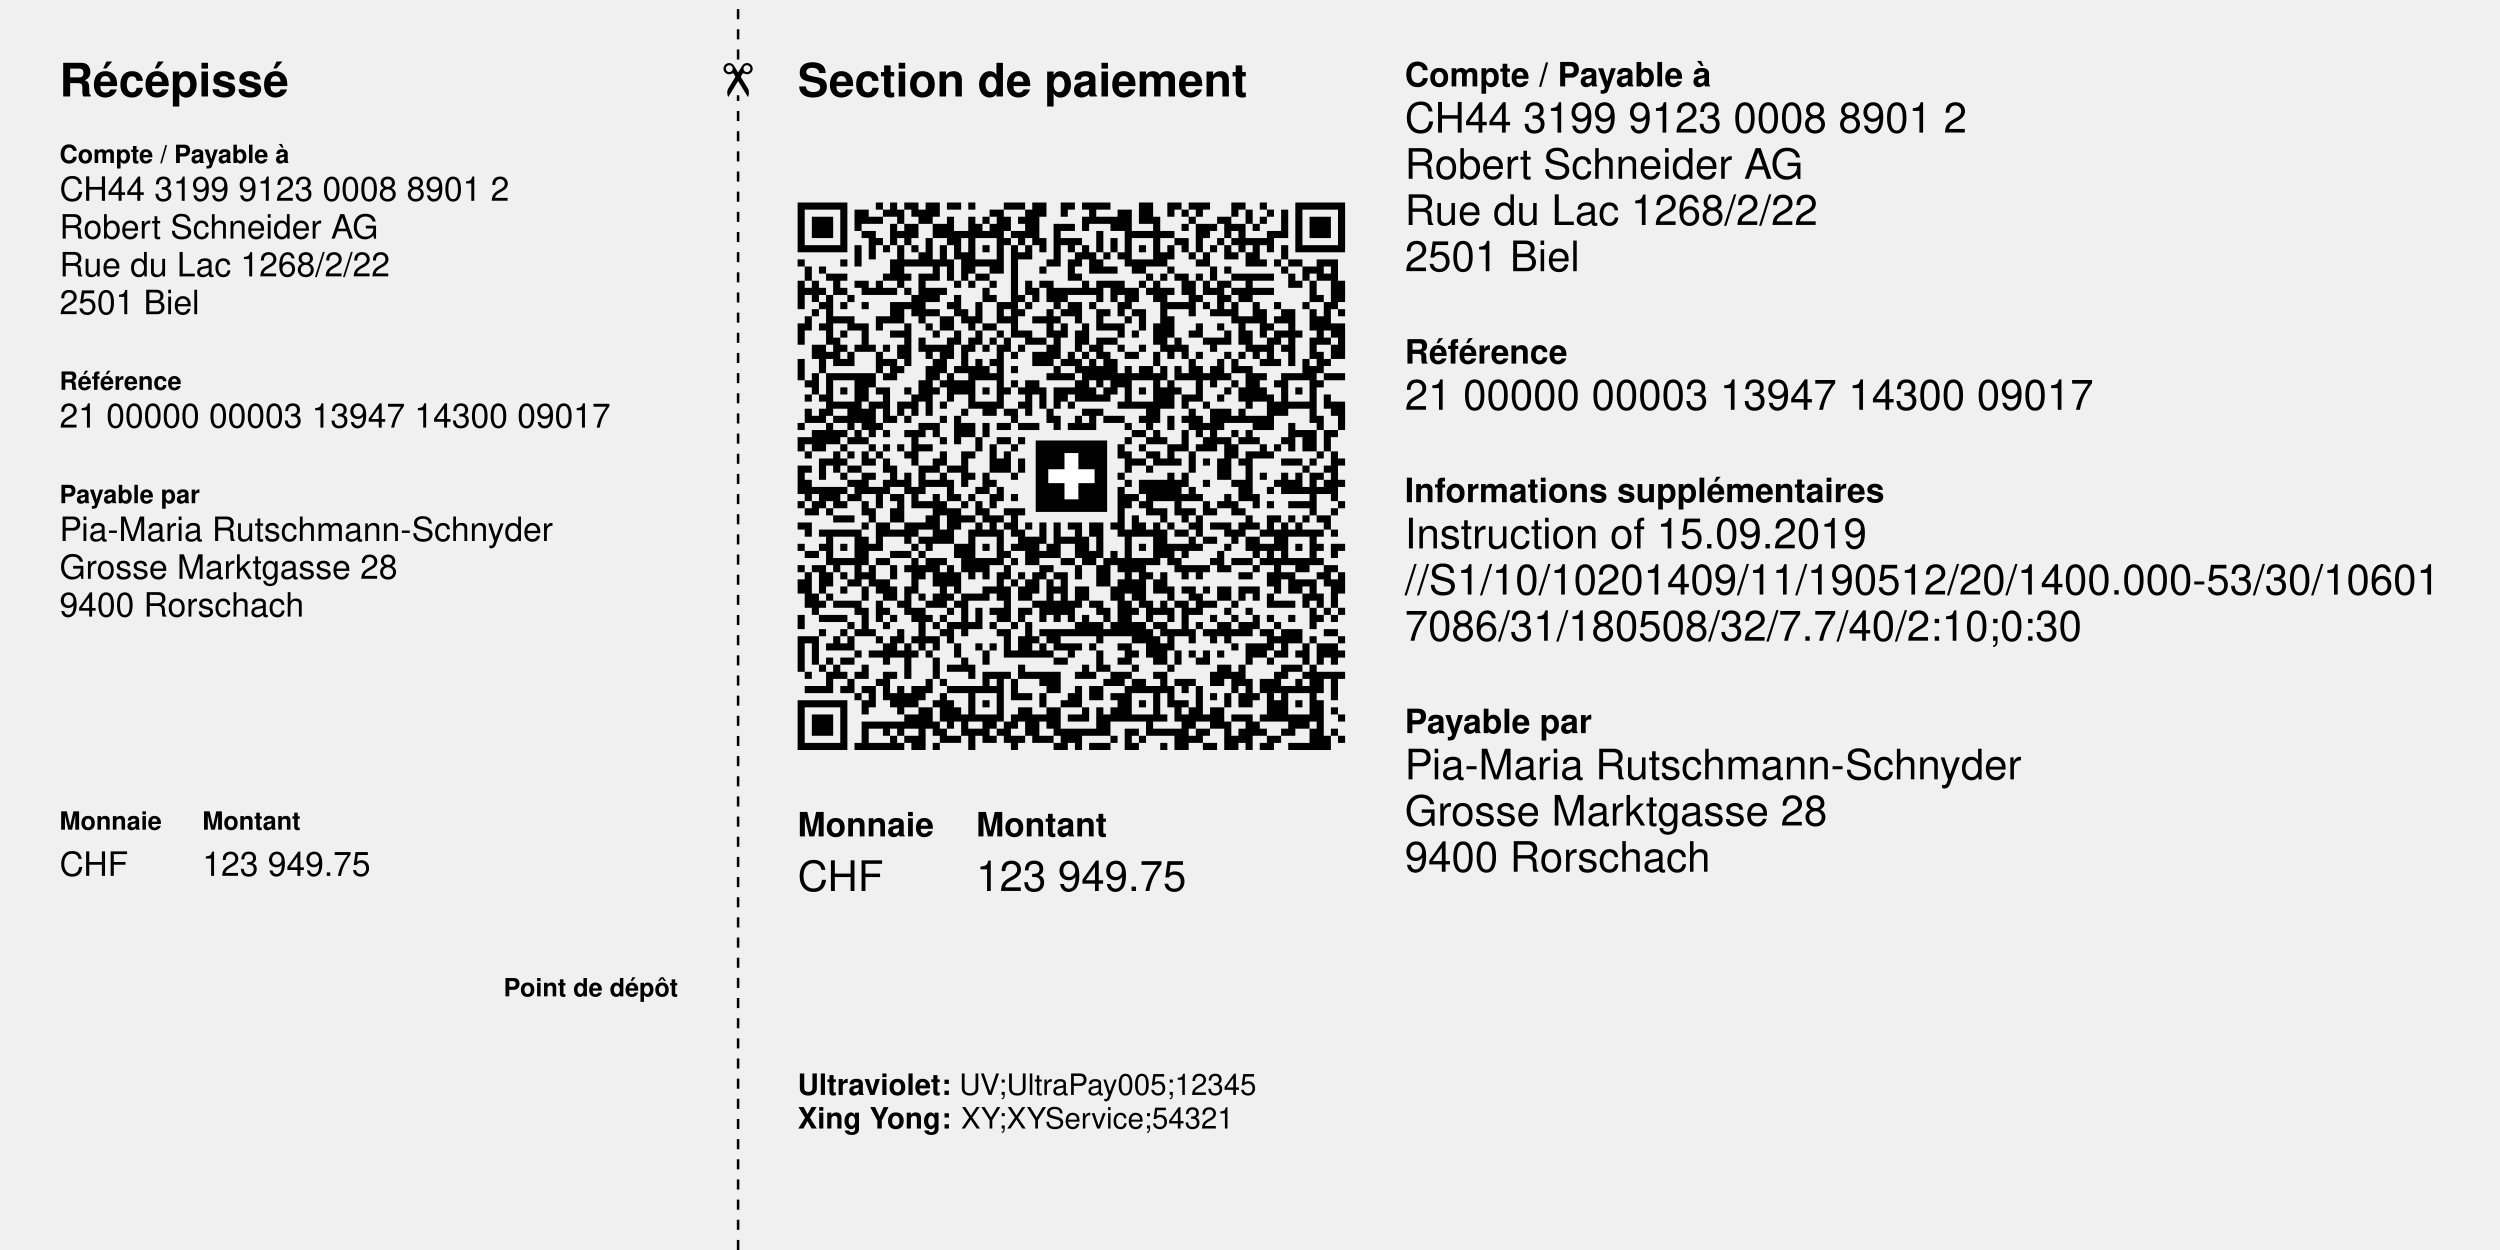
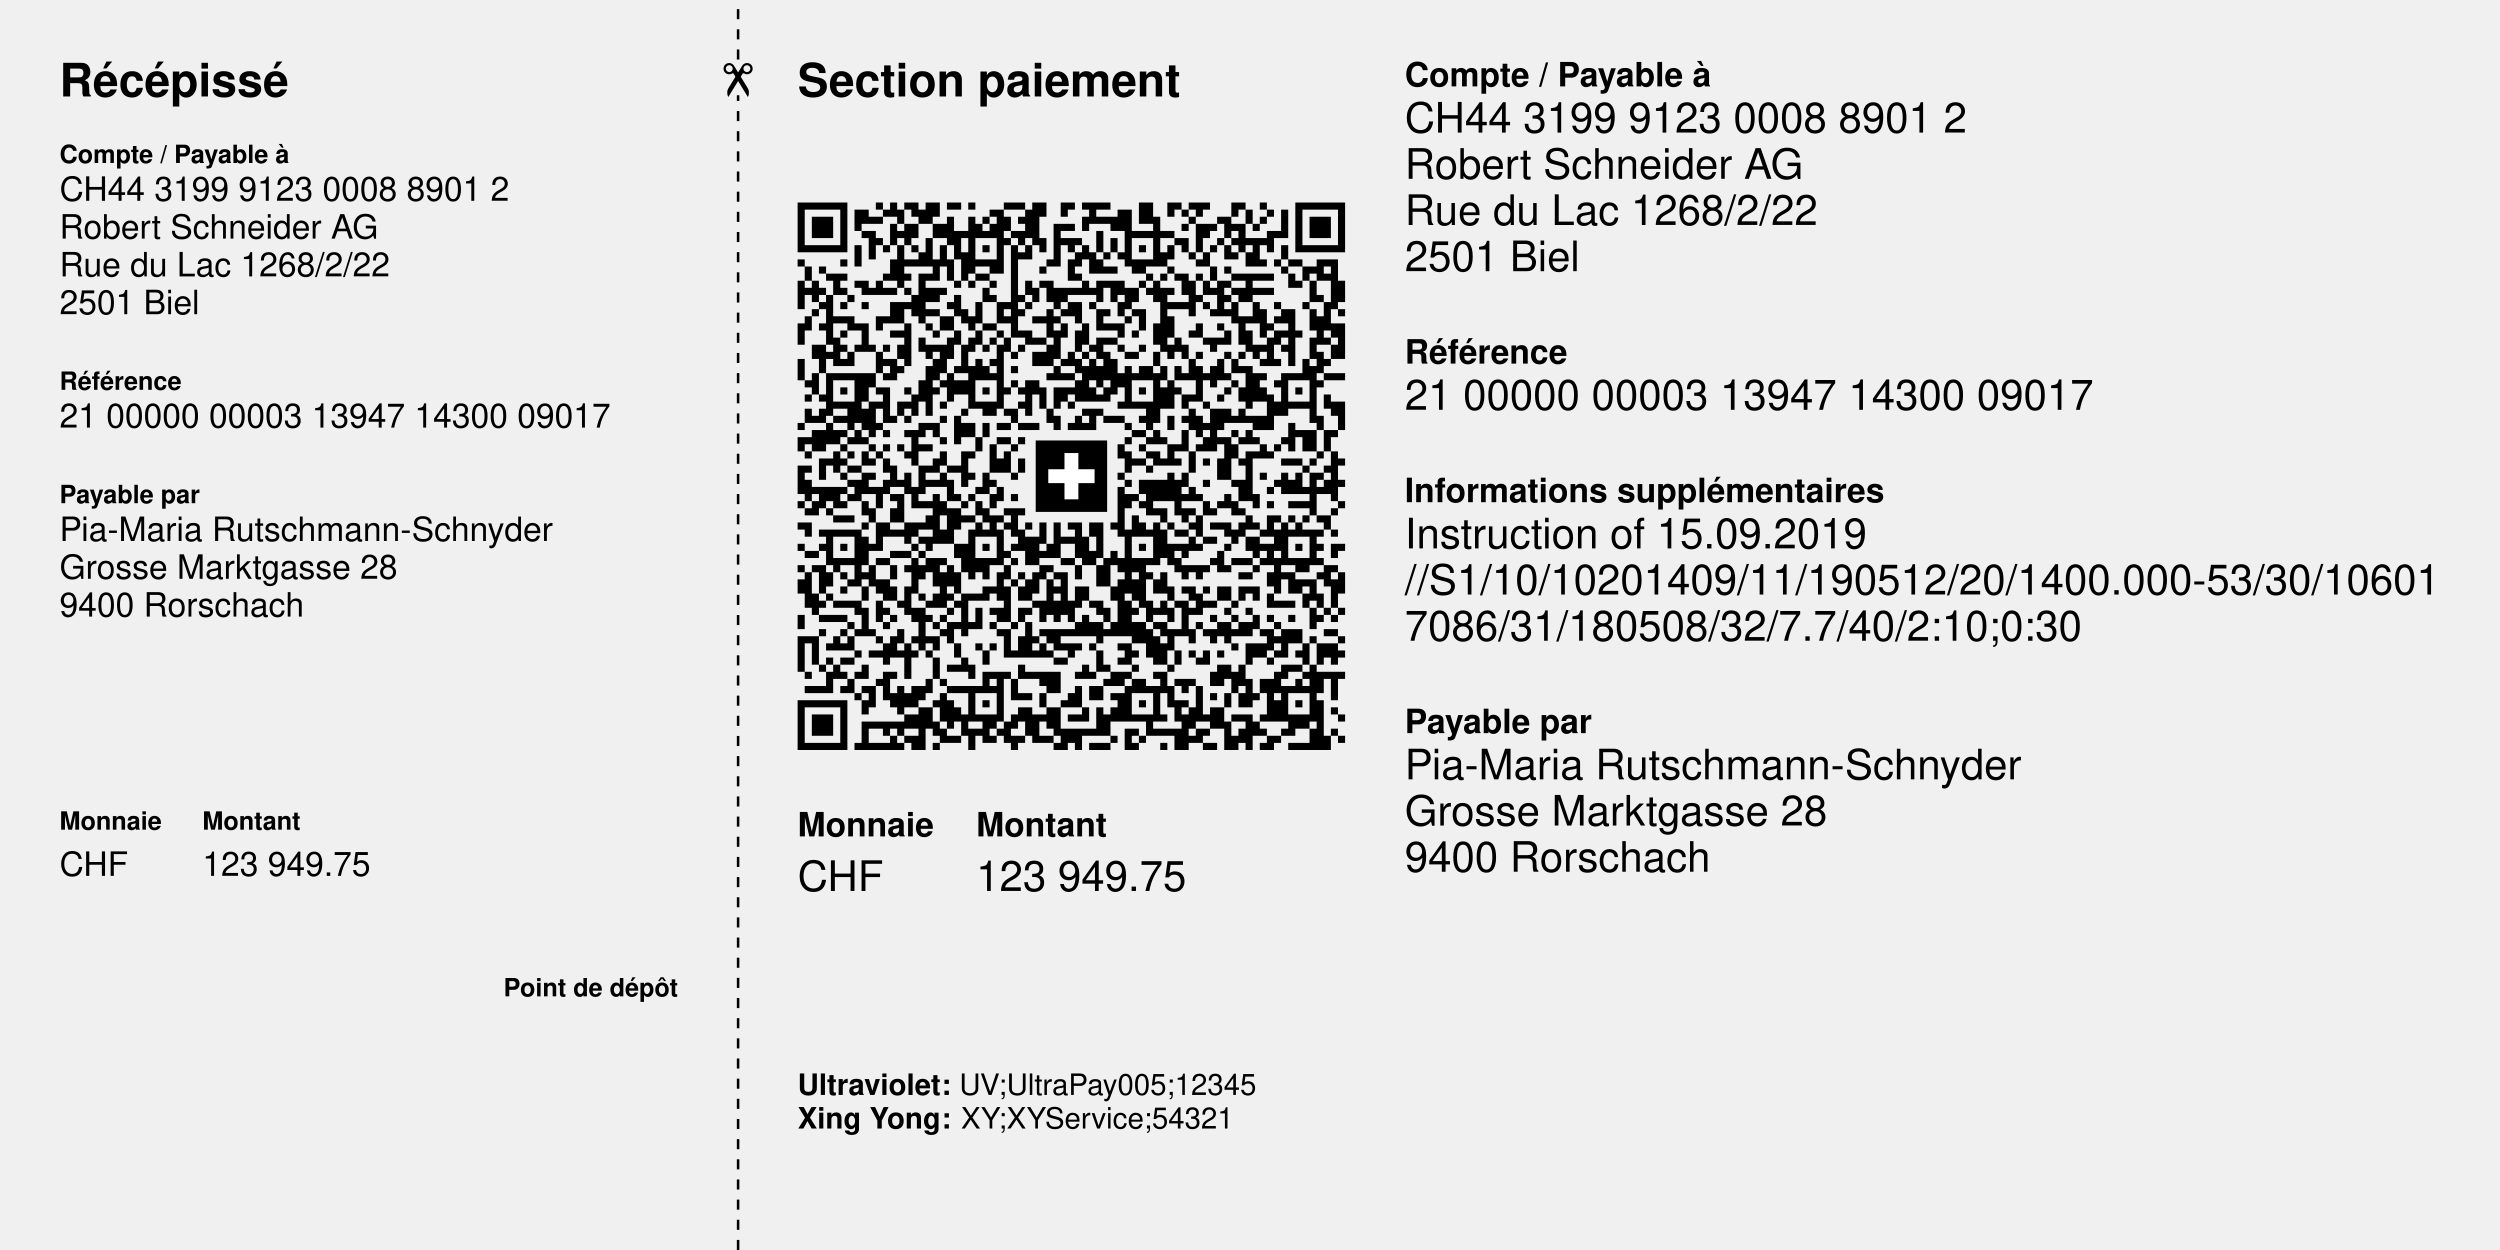
<svg xmlns="http://www.w3.org/2000/svg" width="210mm" height="105mm" version="1.1" viewBox="0 0 595.276 297.638">
  <g font-family="Helvetica,Arial,&quot;Liberation Sans&quot;" transform="translate(0 297.638)">
    <g transform="translate(189.921 0)">
-       <text x="0" y="-274.665" font-size="11" font-weight="bold">Section de paiement</text>
+       <text x="0" y="-274.665" font-size="11" font-weight="bold">Section paiement</text>
    </g>
    <g transform="translate(189.921 -119.055) scale(1.693)">
      <path d="M0,-77h7v1h-7zm11,0h1v1h-1zm2,0h1v2h-1zm2,0h2v1h-2zm3,0h2v2h-2zm3,0h2v1h-2z m3,0h1v1h-1zm5,0h3v1h-3zm4,0h1v6h-1zm1,0h1v2h-1zm3,0h2v1h-2zm3,0h4v1h-4z m8,0h2v3h-2zm4,0h2v1h-2zm3,0h3v1h-3zm6,0h2v1h-2zm4,0h1v1h-1zm5,0h7v1h-7z m-70,1h1v6h-1zm6,0h1v6h-1zm2,0h2v2h-2zm4,0h1v1h-1zm2,0h1v2h-1zm2,0h2v1h-2z m11,0h2v1h-2zm5,0h1v4h-1zm5,0h1v1h-1zm4,0h1v2h-1zm4,0h2v3h-2zm7,0h1v1h-1z m2,0h1v1h-1zm2,0h1v1h-1zm5,0h1v1h-1zm2,0h1v2h-1zm3,0h1v1h-1zm2,0h1v4h-1z m2,0h1v6h-1zm6,0h1v6h-1zm-74,1h3v3h-3zm8,0h2v1h-2zm7,0h2v1h-2zm4,0h1v4h-1z m3,0h1v8h-1zm2,0h1v1h-1zm2,0h1v8h-1zm1,0h1v2h-1zm2,0h1v1h-1zm9,0h1v2h-1z m2,0h3v1h-3zm8,0h1v7h-1zm5,0h1v1h-1zm4,0h2v1h-2zm6,0h1v1h-1zm7,0h3v3h-3z m-64,1h1v1h-1zm5,0h1v3h-1zm2,0h2v2h-2zm4,0h2v2h-2zm6,0h1v2h-1zm2,0h1v2h-1z m9,0h1v6h-1zm1,0h2v1h-2zm7,0h1v1h-1zm10,0h1v1h-1zm2,0h2v2h-2zm2,0h1v1h-1z m2,0h3v1h-3zm4,0h1v1h-1zm-55,1h2v1h-2zm5,0h1v1h-1zm8,0h1v4h-1zm1,0h1v1h-1z m3,0h1v1h-1zm4,0h2v1h-2zm12,0h1v3h-1zm4,0h1v5h-1zm1,0h3v1h-3zm4,0h2v1h-2z m9,0h1v1h-1zm2,0h1v3h-1zm4,0h1v3h-1zm1,0h1v1h-1zm-57,1h1v3h-1zm1,0h1v1h-1z m4,0h1v1h-1zm3,0h1v4h-1zm11,0h1v1h-1zm2,0h1v1h-1zm3,0h1v2h-1zm3,0h3v1h-3z m7,0h1v2h-1zm9,0h2v1h-2zm3,0h1v2h-1zm3,0h1v1h-1zm2,0h1v1h-1zm2,0h3v1h-3z m-62,1h5v1h-5zm7,0h1v3h-1zm4,0h1v1h-1zm2,0h1v6h-1zm2,0h1v1h-1zm4,0h1v3h-1z m6,0h1v1h-1zm4,0h1v13h-1zm2,0h1v2h-1zm6,0h1v1h-1zm2,0h1v2h-1zm8,0h1v1h-1z m4,0h1v2h-1zm2,0h1v1h-1zm4,0h1v1h-1zm2,0h1v2h-1zm4,0h1v3h-1zm4,0h1v2h-1z m3,0h5v1h-5zm-54,1h1v2h-1zm6,0h1v4h-1zm8,0h1v1h-1zm8,0h1v2h-1zm2,0h1v3h-1z m2,0h1v1h-1zm2,0h1v1h-1zm6,0h1v2h-1zm4,0h1v1h-1zm2,0h1v2h-1zm4,0h1v1h-1z m2,0h1v2h-1zm-63,1h1v1h-1zm6,0h1v1h-1zm7,0h1v3h-1zm2,0h2v1h-2zm4,0h1v3h-1z m2,0h1v3h-1zm4,0h3v1h-3zm10,0h1v1h-1zm3,0h1v3h-1zm4,0h1v2h-1zm5,0h2v2h-2z m2,0h1v1h-1zm7,0h1v1h-1zm9,0h1v1h-1zm2,0h1v1h-1zm2,0h2v1h-2zm4,0h3v1h-3z m-72,1h1v2h-1zm2,0h1v1h-1zm24,0h1v1h-1zm7,0h1v1h-1zm9,0h2v1h-2zm9,0h1v1h-1z m6,0h1v2h-1zm2,0h1v1h-1zm8,0h1v1h-1zm3,0h3v1h-3zm4,0h1v6h-1zm-71,1h3v1h-3z m8,0h1v1h-1zm3,0h1v1h-1zm2,0h1v7h-1zm1,0h1v1h-1zm7,0h2v1h-2zm14,0h1v1h-1z m10,0h1v1h-1zm2,0h1v1h-1zm2,0h2v1h-2zm3,0h1v1h-1zm5,0h6v1h-6zm8,0h1v2h-1z m2,0h1v1h-1zm2,0h2v1h-2zm-73,1h1v4h-1zm2,0h1v3h-1zm3,0h1v2h-1zm3,0h2v1h-2z m3,0h1v2h-1zm11,0h1v1h-1zm2,0h1v1h-1zm3,0h1v1h-1zm5,0h1v2h-1zm2,0h2v1h-2z m6,0h1v2h-1zm2,0h4v1h-4zm6,0h1v1h-1zm2,0h1v3h-1zm4,0h2v2h-2zm3,0h1v2h-1z m2,0h1v5h-1zm1,0h1v1h-1zm3,0h1v3h-1zm7,0h1v1h-1zm2,0h1v3h-1zm4,0h1v3h-1z m-75,1h1v1h-1zm2,0h1v1h-1zm3,0h1v1h-1zm3,0h2v1h-2zm3,0h2v1h-2zm3,0h1v1h-1z m3,0h2v2h-2zm2,0h1v1h-1zm6,0h1v2h-1zm7,0h1v2h-1zm2,0h3v2h-3zm3,0h2v1h-2z m3,0h2v1h-2zm3,0h4v1h-4zm5,0h1v1h-1zm2,0h1v9h-1zm1,0h1v1h-1zm6,0h1v1h-1z m3,0h2v1h-2zm3,0h3v1h-3zm-60,1h1v7h-1zm3,0h1v1h-1zm9,0h1v3h-1zm6,0h1v3h-1z m5,0h1v1h-1zm4,0h1v1h-1zm11,0h1v1h-1zm2,0h1v1h-1zm2,0h2v1h-2zm9,0h1v3h-1z m1,0h1v1h-1zm4,0h1v1h-1zm2,0h1v1h-1zm11,0h1v1h-1zm-70,1h1v1h-1zm3,0h1v1h-1z m3,0h1v1h-1zm4,0h2v3h-2zm2,0h1v1h-1zm6,0h1v1h-1zm4,0h1v3h-1zm3,0h1v3h-1z m1,0h1v1h-1zm3,0h1v1h-1zm4,0h1v1h-1zm2,0h2v2h-2zm3,0h1v1h-1zm4,0h2v1h-2z m7,0h3v1h-3zm5,0h1v1h-1zm4,0h1v3h-1zm3,0h1v3h-1zm3,0h1v1h-1zm4,0h1v1h-1z m3,0h1v4h-1zm-72,1h1v1h-1zm16,0h2v1h-2zm5,0h1v2h-1zm8,0h1v1h-1zm4,0h1v4h-1z m2,0h1v1h-1zm5,0h1v3h-1zm1,0h1v1h-1zm2,0h1v1h-1zm2,0h2v1h-2zm11,0h1v1h-1z m2,0h1v1h-1zm5,0h1v4h-1zm3,0h2v2h-2zm4,0h1v3h-1zm4,0h1v1h-1zm-75,1h1v2h-1z m4,0h3v1h-3zm6,0h2v1h-2zm9,0h2v2h-2zm4,0h1v2h-1zm5,0h1v1h-1zm4,0h2v1h-2z m3,0h1v1h-1zm3,0h1v1h-1zm7,0h1v1h-1zm2,0h1v2h-1zm4,0h1v3h-1zm10,0h1v4h-1z m1,0h1v1h-1zm4,0h1v1h-1zm6,0h1v4h-1zm-73,1h1v3h-1zm3,0h1v1h-1zm4,0h3v1h-3z m4,0h1v1h-1zm4,0h1v6h-1zm3,0h1v1h-1zm8,0h2v1h-2zm11,0h1v2h-1zm3,0h1v3h-1z m3,0h3v1h-3zm7,0h1v3h-1zm6,0h1v2h-1zm3,0h1v1h-1zm7,0h1v1h-1zm3,0h1v6h-1z m6,0h2v2h-2zm-69,1h1v1h-1zm3,0h1v3h-1zm4,0h2v1h-2zm6,0h1v1h-1zm3,0h1v2h-1z m3,0h1v2h-1zm3,0h1v1h-1zm3,0h2v1h-2zm5,0h1v4h-1zm3,0h1v3h-1zm6,0h1v1h-1z m2,0h1v1h-1zm8,0h1v1h-1zm5,0h1v2h-1zm3,0h1v3h-1zm4,0h2v1h-2zm3,0h1v1h-1z m-65,1h1v4h-1zm12,0h1v2h-1zm4,0h1v3h-1zm3,0h1v2h-1zm3,0h1v1h-1zm2,0h1v2h-1z m3,0h3v1h-3zm10,0h3v1h-3zm11,0h1v2h-1zm4,0h3v1h-3zm9,0h1v4h-1zm1,0h1v1h-1z m5,0h1v3h-1zm2,0h1v1h-1zm2,0h1v3h-1zm-74,1h2v2h-2zm4,0h1v1h-1zm2,0h1v1h-1z m2,0h1v1h-1zm2,0h1v1h-1zm2,0h1v2h-1zm4,0h3v1h-3zm5,0h1v4h-1zm3,0h1v1h-1z m2,0h1v9h-1zm3,0h1v1h-1zm4,0h1v3h-1zm6,0h2v1h-2zm4,0h1v1h-1zm3,0h1v1h-1z m4,0h1v2h-1zm2,0h1v2h-1zm4,0h1v1h-1zm6,0h2v1h-2zm4,0h1v1h-1zm7,0h1v2h-1z m-71,1h1v1h-1zm3,0h1v2h-1zm4,0h1v3h-1zm7,0h1v1h-1zm2,0h1v3h-1zm10,0h1v1h-1z m3,0h2v2h-2zm5,0h1v2h-1zm2,0h1v1h-1zm2,0h2v1h-2zm4,0h2v1h-2zm4,0h1v2h-1z m6,0h1v1h-1zm4,0h1v1h-1zm2,0h1v1h-1zm2,0h1v1h-1zm9,0h1v3h-1zm-73,1h1v3h-1z m3,0h1v2h-1zm3,0h1v1h-1zm6,0h2v1h-2zm7,0h1v3h-1zm6,0h1v3h-1zm2,0h1v1h-1z m10,0h1v1h-1zm2,0h1v2h-1zm2,0h1v3h-1zm2,0h2v3h-2zm12,0h1v3h-1zm4,0h1v3h-1z m2,0h1v2h-1zm4,0h1v1h-1zm2,0h1v1h-1zm4,0h1v3h-1zm3,0h1v1h-1zm-61,1h2v1h-2z m5,0h1v7h-1zm4,0h1v1h-1zm2,0h1v6h-1zm2,0h1v2h-1zm4,0h1v1h-1zm6,0h1v2h-1z m4,0h1v5h-1zm2,0h1v3h-1zm4,0h1v6h-1zm2,0h2v2h-2zm3,0h1v2h-1zm2,0h1v2h-1z m3,0h1v5h-1zm2,0h1v3h-1zm4,0h2v1h-2zm10,0h1v8h-1zm-70,1h1v3h-1zm2,0h7v1h-7z m8,0h2v1h-2zm9,0h1v4h-1zm6,0h1v1h-1zm8,0h1v1h-1zm2,0h2v1h-2zm8,0h1v2h-1z m2,0h1v1h-1zm3,0h1v7h-1zm4,0h1v1h-1zm3,0h1v1h-1zm3,0h1v1h-1zm3,0h2v4h-2z m2,0h1v1h-1zm3,0h1v6h-1zm1,0h2v1h-2zm5,0h3v1h-3zm-73,1h1v1h-1zm3,0h1v5h-1z m4,0h2v3h-2zm2,0h1v1h-1zm7,0h1v3h-1zm3,0h1v1h-1zm2,0h2v2h-2zm8,0h1v1h-1z m2,0h1v5h-1zm1,0h1v2h-1zm6,0h1v3h-1zm5,0h1v2h-1zm8,0h1v4h-1zm9,0h1v1h-1z m6,0h1v1h-1zm6,0h1v1h-1zm-67,1h1v1h-1zm5,0h2v1h-2zm4,0h1v1h-1zm4,0h1v1h-1z m7,0h1v1h-1zm3,0h1v1h-1zm2,0h1v1h-1zm3,0h1v3h-1zm2,0h2v2h-2zm2,0h1v1h-1z m3,0h1v2h-1zm2,0h1v2h-1zm5,0h1v1h-1zm3,0h1v3h-1zm2,0h1v1h-1zm7,0h1v1h-1z m2,0h1v2h-1zm3,0h1v2h-1zm5,0h1v1h-1zm-69,1h1v1h-1zm2,0h1v1h-1zm9,0h1v4h-1z m4,0h1v3h-1zm26,0h1v1h-1zm12,0h2v1h-2zm5,0h1v1h-1zm7,0h1v5h-1zm8,0h1v2h-1z m-69,1h4v1h-4zm5,0h1v5h-1zm1,0h1v1h-1zm3,0h2v1h-2zm6,0h1v1h-1zm5,0h3v1h-3z m6,0h1v1h-1zm5,0h1v1h-1zm2,0h1v1h-1zm7,0h1v1h-1zm2,0h3v1h-3zm7,0h1v1h-1z m3,0h1v1h-1zm6,0h1v1h-1zm4,0h1v2h-1zm2,0h3v1h-3zm6,0h2v2h-2zm-74,1h1v2h-1z m2,0h1v2h-1zm4,0h3v2h-3zm7,0h1v1h-1zm9,0h1v1h-1zm3,0h2v1h-2zm3,0h2v1h-2z m6,0h1v2h-1zm5,0h3v1h-3zm9,0h1v3h-1zm6,0h1v3h-1zm3,0h3v2h-3zm4,0h1v2h-1z m-60,1h1v1h-1zm3,0h2v1h-2zm8,0h1v1h-1zm2,0h1v1h-1zm5,0h1v1h-1zm2,0h1v4h-1z m8,0h1v1h-1zm6,0h1v2h-1zm3,0h1v2h-1zm2,0h1v2h-1zm2,0h3v1h-3zm5,0h1v1h-1z m4,0h1v2h-1zm2,0h1v1h-1zm2,0h1v3h-1zm5,0h1v1h-1zm2,0h3v1h-3zm10,0h1v2h-1z m3,0h1v2h-1zm-76,1h1v1h-1zm4,0h1v3h-1zm3,0h1v1h-1zm2,0h1v1h-1zm2,0h1v1h-1z m6,0h3v1h-3zm6,0h2v2h-2zm3,0h1v2h-1zm2,0h2v1h-2zm3,0h3v1h-3zm7,0h1v1h-1z m2,0h1v1h-1zm6,0h1v1h-1zm11,0h3v1h-3zm7,0h2v1h-2zm5,0h1v4h-1zm-67,1h2v3h-2z m3,0h2v1h-2zm3,0h1v2h-1zm4,0h1v1h-1zm3,0h3v1h-3zm4,0h1v1h-1zm28,0h2v1h-2z m3,0h1v2h-1zm4,0h1v3h-1zm4,0h1v3h-1zm3,0h1v1h-1zm2,0h1v2h-1zm7,0h3v1h-3z m4,0h1v3h-1zm1,0h1v1h-1zm-75,1h2v1h-2zm5,0h1v1h-1zm2,0h1v1h-1zm2,0h1v1h-1z m7,0h1v4h-1zm4,0h1v1h-1zm5,0h1v2h-1zm3,0h2v1h-2zm3,0h1v1h-1zm15,0h1v1h-1z m3,0h1v1h-1zm2,0h1v1h-1zm6,0h1v2h-1zm2,0h2v1h-2zm3,0h1v1h-1zm2,0h1v1h-1z m4,0h1v1h-1zm3,0h2v2h-2zm-71,1h1v1h-1zm6,0h1v1h-1zm4,0h1v1h-1zm2,0h1v1h-1z m2,0h1v1h-1zm3,0h2v1h-2zm10,0h1v4h-1zm3,0h1v1h-1zm15,0h1v2h-1zm3,0h1v1h-1z m4,0h1v3h-1zm1,0h1v1h-1zm3,0h1v1h-1zm4,0h1v5h-1zm1,0h1v2h-1zm4,0h1v2h-1z m2,0h1v1h-1zm-66,1h1v1h-1zm4,0h1v3h-1zm2,0h1v1h-1zm2,0h1v2h-1zm2,0h1v1h-1z m4,0h1v1h-1zm5,0h1v2h-1zm3,0h1v5h-1zm1,0h1v1h-1zm5,0h1v3h-1zm17,0h1v3h-1z m3,0h2v1h-2zm6,0h1v3h-1zm8,0h1v7h-1zm1,0h1v1h-1zm2,0h1v1h-1zm7,0h1v1h-1z m2,0h1v7h-1zm-72,1h1v3h-1zm1,0h1v1h-1zm2,0h1v1h-1zm4,0h1v1h-1zm2,0h1v2h-1z m7,0h1v2h-1zm9,0h1v2h-1zm3,0h1v2h-1zm16,0h2v1h-2zm3,0h2v1h-2zm3,0h1v1h-1z m4,0h1v1h-1zm2,0h1v3h-1zm3,0h1v1h-1zm6,0h3v1h-3zm4,0h1v1h-1zm4,0h1v1h-1z m-76,1h1v4h-1zm1,0h1v1h-1zm6,0h2v1h-2zm6,0h1v3h-1zm4,0h1v4h-1zm1,0h1v1h-1z m3,0h2v1h-2zm28,0h1v1h-1zm22,0h1v1h-1zm3,0h1v1h-1zm-68,1h1v1h-1zm3,0h1v3h-1z m1,0h1v1h-1zm5,0h1v3h-1zm5,0h1v2h-1zm4,0h1v1h-1zm2,0h1v3h-1zm4,0h1v1h-1z m15,0h1v1h-1zm7,0h1v4h-1zm2,0h1v2h-1zm11,0h1v1h-1zm3,0h1v3h-1zm2,0h1v3h-1z m2,0h1v6h-1zm1,0h1v1h-1zm-72,1h1v3h-1zm6,0h2v1h-2zm5,0h1v2h-1zm2,0h1v1h-1z m4,0h2v1h-2zm3,0h1v3h-1zm6,0h1v1h-1zm19,0h1v1h-1zm2,0h4v2h-4zm5,0h1v5h-1z m4,0h1v1h-1zm4,0h2v1h-2zm6,0h1v1h-1zm2,0h1v2h-1zm5,0h1v2h-1zm2,0h1v1h-1z m-74,1h5v1h-5zm6,0h1v2h-1zm2,0h2v1h-2zm6,0h1v3h-1zm9,0h1v1h-1zm3,0h1v2h-1z m17,0h1v7h-1zm10,0h1v2h-1zm7,0h1v2h-1zm4,0h1v1h-1zm5,0h1v1h-1zm2,0h1v1h-1z m-70,1h3v1h-3zm4,0h1v1h-1zm4,0h1v2h-1zm2,0h2v1h-2zm6,0h1v7h-1zm3,0h1v1h-1z m2,0h1v1h-1zm3,0h1v2h-1zm3,0h1v1h-1zm16,0h2v1h-2zm3,0h3v1h-3zm5,0h1v1h-1z m2,0h1v1h-1zm4,0h1v2h-1zm4,0h1v2h-1zm-64,1h1v1h-1zm2,0h2v1h-2zm3,0h2v1h-2z m4,0h1v2h-1zm5,0h1v3h-1zm3,0h2v1h-2zm3,0h1v2h-1zm3,0h1v1h-1zm2,0h1v2h-1z m21,0h1v1h-1zm2,0h2v1h-2zm9,0h1v2h-1zm2,0h1v1h-1zm2,0h1v2h-1zm5,0h1v1h-1z m3,0h3v1h-3zm7,0h1v1h-1zm-75,1h2v1h-2zm3,0h1v1h-1zm6,0h1v2h-1zm3,0h1v2h-1z m8,0h2v3h-2zm5,0h1v2h-1zm3,0h3v1h-3zm20,0h3v1h-3zm5,0h2v1h-2zm4,0h1v1h-1z m4,0h1v1h-1zm13,0h1v1h-1zm-70,1h3v1h-3zm13,0h1v2h-1zm5,0h2v1h-2zm4,0h1v3h-1z m1,0h1v1h-1zm2,0h1v3h-1zm17,0h1v3h-1zm4,0h1v1h-1zm3,0h1v1h-1zm2,0h1v3h-1z m7,0h1v2h-1zm3,0h1v3h-1zm1,0h1v1h-1zm2,0h1v1h-1zm2,0h1v1h-1zm2,0h2v1h-2z m-73,1h2v1h-2zm9,0h1v1h-1zm2,0h2v2h-2zm4,0h2v2h-2zm2,0h1v1h-1zm8,0h1v2h-1z m4,0h1v1h-1zm3,0h1v1h-1zm2,0h1v3h-1zm2,0h1v5h-1zm2,0h2v1h-2zm3,0h2v2h-2z m3,0h1v1h-1zm4,0h1v2h-1zm2,0h1v6h-1zm2,0h1v1h-1zm3,0h1v1h-1zm3,0h3v1h-3z m4,0h1v2h-1zm2,0h1v1h-1zm4,0h1v6h-1zm2,0h1v2h-1zm4,0h1v1h-1zm-73,1h1v1h-1z m2,0h6v1h-6zm10,0h2v1h-2zm7,0h2v2h-2zm4,0h1v7h-1zm2,0h1v1h-1zm2,0h1v5h-1z m3,0h1v3h-1zm8,0h1v4h-1zm7,0h1v9h-1zm3,0h1v1h-1zm2,0h1v4h-1zm2,0h2v1h-2z m7,0h2v1h-2zm5,0h1v1h-1zm2,0h1v3h-1zm2,0h1v1h-1zm2,0h3v1h-3zm4,0h1v1h-1z m-71,1h1v4h-1zm4,0h2v4h-2zm3,0h1v2h-1zm4,0h1v1h-1zm2,0h2v1h-2zm15,0h2v4h-2z m5,0h2v1h-2zm3,0h1v4h-1zm2,0h1v3h-1zm13,0h1v2h-1zm2,0h2v1h-2zm4,0h1v1h-1z m2,0h2v2h-2zm9,0h1v4h-1zm-72,1h1v1h-1zm3,0h1v1h-1zm3,0h1v1h-1zm4,0h1v1h-1z m6,0h1v1h-1zm2,0h1v1h-1zm4,0h2v2h-2zm4,0h1v1h-1zm4,0h1v1h-1zm5,0h1v2h-1z m13,0h1v1h-1zm4,0h3v1h-3zm4,0h1v1h-1zm4,0h1v1h-1zm5,0h2v1h-2zm5,0h1v1h-1z m3,0h1v1h-1zm2,0h2v1h-2zm-74,1h2v1h-2zm12,0h3v1h-3zm4,0h1v1h-1zm12,0h1v1h-1z m5,0h1v1h-1zm7,0h1v2h-1zm3,0h1v2h-1zm8,0h1v2h-1zm2,0h1v1h-1zm5,0h1v3h-1z m5,0h1v1h-1zm2,0h1v2h-1zm9,0h1v1h-1zm-70,1h3v1h-3zm6,0h2v1h-2zm5,0h1v5h-1z m2,0h2v2h-2zm2,0h1v1h-1zm3,0h1v2h-1zm2,0h2v2h-2zm2,0h1v1h-1zm3,0h1v1h-1z m7,0h2v1h-2zm6,0h1v4h-1zm2,0h1v2h-1zm2,0h2v2h-2zm2,0h1v1h-1zm4,0h1v2h-1z m5,0h1v1h-1zm3,0h3v1h-3zm4,0h1v1h-1zm2,0h1v5h-1zm2,0h3v1h-3zm4,0h1v1h-1z m-73,1h1v1h-1zm2,0h2v1h-2zm3,0h1v1h-1zm3,0h1v3h-1zm2,0h1v3h-1zm3,0h1v2h-1z m2,0h1v1h-1zm2,0h1v2h-1zm4,0h1v3h-1zm8,0h1v2h-1zm5,0h2v1h-2zm5,0h1v2h-1z m3,0h1v3h-1zm12,0h4v1h-4zm6,0h1v1h-1zm4,0h1v1h-1zm6,0h2v1h-2zm4,0h1v3h-1z m1,0h1v1h-1zm-74,1h1v5h-1zm2,0h2v2h-2zm3,0h1v1h-1zm3,0h1v1h-1zm10,0h2v2h-2z m3,0h1v3h-1zm4,0h1v1h-1zm2,0h1v4h-1zm3,0h1v1h-1zm2,0h1v3h-1zm1,0h1v1h-1z m2,0h2v1h-2zm12,0h1v5h-1zm1,0h1v1h-1zm2,0h1v3h-1zm3,0h1v1h-1zm2,0h1v1h-1z m6,0h2v1h-2zm4,0h1v2h-1zm2,0h2v1h-2zm5,0h1v1h-1zm3,0h1v3h-1zm-76,1h1v2h-1z m7,0h1v1h-1zm4,0h2v2h-2zm19,0h1v1h-1zm2,0h1v3h-1zm3,0h1v5h-1zm2,0h1v5h-1z m8,0h1v8h-1zm2,0h1v3h-1zm3,0h1v2h-1zm19,0h4v1h-4zm6,0h1v4h-1zm-72,1h1v1h-1z m3,0h1v1h-1zm3,0h1v2h-1zm4,0h1v2h-1zm2,0h1v4h-1zm5,0h1v3h-1zm6,0h2v1h-2z m3,0h1v5h-1zm2,0h1v2h-1zm5,0h1v1h-1zm3,0h2v2h-2zm5,0h1v2h-1zm8,0h1v2h-1z m2,0h2v1h-2zm3,0h1v1h-1zm2,0h2v2h-2zm3,0h3v1h-3zm7,0h2v1h-2zm3,0h1v2h-1z m-70,1h1v3h-1zm2,0h1v1h-1zm8,0h1v1h-1zm5,0h1v1h-1zm2,0h1v2h-1zm2,0h1v1h-1z m2,0h1v6h-1zm1,0h3v1h-3zm31,0h2v1h-2zm7,0h1v1h-1zm2,0h1v1h-1zm2,0h1v2h-1z m5,0h1v2h-1zm2,0h1v2h-1zm-70,1h1v1h-1zm2,0h4v1h-4zm6,0h1v3h-1zm3,0h1v1h-1z m4,0h1v1h-1zm4,0h1v1h-1zm11,0h2v1h-2zm3,0h1v3h-1zm2,0h1v3h-1zm1,0h1v1h-1z m2,0h2v1h-2zm5,0h1v5h-1zm3,0h1v3h-1zm2,0h1v2h-1zm2,0h2v1h-2zm3,0h3v1h-3z m5,0h1v1h-1zm6,0h3v1h-3zm-59,1h2v1h-2zm4,0h1v1h-1zm4,0h2v2h-2zm5,0h1v1h-1z m4,0h1v3h-1zm2,0h2v1h-2zm4,0h2v1h-2zm3,0h1v2h-1zm8,0h2v1h-2zm5,0h1v1h-1z m3,0h1v1h-1zm2,0h1v2h-1zm2,0h1v4h-1zm1,0h2v1h-2zm5,0h1v1h-1zm3,0h1v1h-1z m9,0h1v3h-1zm2,0h1v1h-1zm2,0h1v1h-1zm-76,1h1v2h-1zm3,0h4v1h-4zm6,0h1v3h-1z m4,0h1v1h-1zm5,0h1v1h-1zm2,0h1v1h-1zm8,0h1v1h-1zm3,0h1v1h-1zm9,0h1v3h-1z m3,0h1v1h-1zm15,0h1v1h-1zm3,0h1v1h-1zm3,0h1v2h-1zm2,0h1v1h-1zm3,0h1v1h-1z m4,0h1v1h-1zm2,0h1v1h-1zm-68,1h1v1h-1zm5,0h1v1h-1zm5,0h1v4h-1zm2,0h1v1h-1z m2,0h1v3h-1zm1,0h1v1h-1zm2,0h1v1h-1zm3,0h1v1h-1zm3,0h1v1h-1zm2,0h1v5h-1z m7,0h1v2h-1zm2,0h2v2h-2zm3,0h1v2h-1zm3,0h2v3h-2zm3,0h2v1h-2zm6,0h1v1h-1z m3,0h2v2h-2zm3,0h2v2h-2zm5,0h1v1h-1zm-64,1h1v1h-1zm3,0h1v1h-1zm2,0h1v1h-1z m2,0h1v1h-1zm4,0h1v2h-1zm6,0h1v1h-1zm8,0h2v1h-2zm6,0h5v1h-5zm9,0h1v1h-1z m6,0h1v4h-1zm2,0h3v1h-3zm4,0h1v2h-1zm2,0h2v1h-2zm4,0h1v1h-1zm4,0h2v1h-2z m3,0h3v2h-3zm6,0h2v1h-2zm-74,1h1v5h-1zm1,0h2v1h-2zm4,0h1v2h-1zm2,0h1v2h-1z m4,0h1v1h-1zm2,0h1v3h-1zm3,0h1v1h-1zm2,0h2v1h-2zm11,0h1v3h-1zm2,0h1v3h-1z m2,0h1v1h-1zm2,0h2v1h-2zm7,0h1v1h-1zm8,0h1v4h-1zm2,0h1v2h-1zm6,0h1v1h-1z m2,0h1v1h-1zm6,0h2v1h-2zm6,0h1v1h-1zm4,0h1v1h-1zm-74,1h1v3h-1zm2,0h1v1h-1z m2,0h1v1h-1zm6,0h1v3h-1zm3,0h1v5h-1zm4,0h1v1h-1zm3,0h1v2h-1zm3,0h1v1h-1z m2,0h1v1h-1zm7,0h1v2h-1zm2,0h4v1h-4zm5,0h1v1h-1zm4,0h2v1h-2zm6,0h1v3h-1z m10,0h1v1h-1zm2,0h3v2h-3zm3,0h1v1h-1zm2,0h1v2h-1zm3,0h1v3h-1zm2,0h3v2h-3z m-65,1h1v1h-1zm2,0h2v1h-2zm4,0h1v1h-1zm2,0h1v1h-1zm2,0h1v1h-1zm8,0h1v2h-1z m4,0h1v1h-1zm3,0h1v1h-1zm2,0h1v1h-1zm3,0h1v1h-1zm4,0h1v3h-1zm4,0h2v1h-2z m7,0h1v2h-1zm2,0h1v1h-1zm2,0h1v2h-1zm2,0h1v1h-1zm8,0h1v1h-1zm3,0h1v1h-1z m6,0h1v1h-1zm-72,1h1v1h-1zm2,0h2v1h-2zm13,0h1v3h-1zm4,0h1v2h-1zm13,0h2v1h-2z m9,0h2v1h-2zm11,0h1v1h-1zm7,0h1v1h-1zm3,0h1v1h-1zm7,0h1v1h-1zm2,0h1v1h-1z m-72,1h1v1h-1zm2,0h1v2h-1zm4,0h1v2h-1zm12,0h2v1h-2zm3,0h1v2h-1zm7,0h1v2h-1z m9,0h1v2h-1zm3,0h1v1h-1zm4,0h1v1h-1zm5,0h1v1h-1zm7,0h2v2h-2zm3,0h1v3h-1z m6,0h3v1h-3zm4,0h1v8h-1zm-71,1h1v1h-1zm3,0h1v3h-1zm2,0h1v1h-1zm2,0h1v1h-1z m4,0h1v4h-1zm1,0h1v1h-1zm13,0h4v1h-4zm6,0h5v1h-5zm7,0h1v1h-1zm2,0h1v1h-1z m3,0h2v2h-2zm2,0h1v1h-1zm4,0h2v1h-2zm8,0h1v2h-1zm3,0h1v3h-1zm6,0h1v3h-1z m1,0h1v1h-1zm3,0h1v1h-1zm2,0h4v1h-4zm-66,1h1v2h-1zm4,0h1v1h-1zm7,0h1v2h-1z m2,0h1v1h-1zm6,0h1v2h-1zm2,0h1v6h-1zm2,0h1v3h-1zm4,0h3v1h-3zm9,0h1v1h-1z m4,0h2v2h-2zm4,0h1v2h-1zm2,0h3v1h-3zm6,0h1v1h-1zm4,0h1v4h-1zm2,0h2v2h-2z m5,0h1v2h-1zm3,0h1v2h-1zm2,0h1v3h-1zm-74,1h3v1h-3zm5,0h1v1h-1zm3,0h2v1h-2z m5,0h1v4h-1zm2,0h2v2h-2zm5,0h5v1h-5zm6,0h1v1h-1zm8,0h2v1h-2zm4,0h1v3h-1z m2,0h2v2h-2zm5,0h1v5h-1zm3,0h2v1h-2zm3,0h1v3h-1zm2,0h1v1h-1zm2,0h1v5h-1z m12,0h1v5h-1zm1,0h1v1h-1zm2,0h1v1h-1zm-63,1h1v1h-1zm2,0h1v2h-1zm3,0h1v2h-1z m2,0h1v2h-1zm5,0h1v4h-1zm4,0h1v4h-1zm7,0h2v1h-2zm3,0h1v2h-1zm4,0h1v2h-1z m6,0h2v1h-2zm6,0h1v4h-1zm8,0h1v1h-1zm2,0h1v2h-1zm2,0h1v2h-1zm2,0h1v1h-1z m2,0h1v4h-1zm-66,1h7v1h-7zm9,0h1v2h-1zm7,0h1v1h-1zm3,0h1v1h-1zm2,0h1v4h-1z m5,0h1v1h-1zm11,0h1v1h-1zm8,0h1v3h-1zm3,0h1v1h-1zm5,0h1v3h-1zm1,0h1v1h-1z m13,0h1v3h-1zm3,0h1v1h-1zm3,0h1v7h-1zm-73,1h1v6h-1zm6,0h1v6h-1zm11,0h2v3h-2z m5,0h1v2h-1zm9,0h2v2h-2zm4,0h2v3h-2zm5,0h1v2h-1zm2,0h1v4h-1zm2,0h1v2h-1z m11,0h1v3h-1zm3,0h2v3h-2zm17,0h1v1h-1zm-73,1h3v3h-3zm13,0h2v2h-2zm8,0h1v3h-1z m2,0h3v1h-3zm5,0h1v2h-1zm3,0h1v4h-1zm1,0h1v1h-1zm4,0h2v1h-2zm5,0h1v3h-1z m4,0h3v1h-3zm4,0h1v1h-1zm3,0h1v5h-1zm3,0h1v1h-1zm4,0h3v1h-3zm4,0h1v1h-1z m4,0h3v2h-3zm7,0h1v1h-1zm-67,1h6v1h-6zm10,0h1v2h-1zm7,0h1v3h-1zm1,0h1v1h-1z m2,0h1v3h-1zm3,0h1v2h-1zm17,0h1v2h-1zm11,0h1v4h-1zm3,0h2v2h-2zm-54,1h1v3h-1z m3,0h1v1h-1zm2,0h1v1h-1zm3,0h1v3h-1zm3,0h1v2h-1zm4,0h1v3h-1zm1,0h1v1h-1z m3,0h1v1h-1zm8,0h6v1h-6zm10,0h1v3h-1zm1,0h1v1h-1zm3,0h4v1h-4zm6,0h2v1h-2z m6,0h1v2h-1zm3,0h1v1h-1zm3,0h2v1h-2zm4,0h1v3h-1zm3,0h1v1h-1zm-62,1h1v2h-1z m2,0h2v1h-2zm6,0h2v1h-2zm6,0h1v1h-1zm3,0h2v1h-2zm4,0h2v1h-2zm3,0h3v1h-3z m7,0h1v1h-1zm4,0h1v1h-1zm5,0h1v2h-1zm2,0h2v1h-2zm6,0h1v2h-1zm2,0h1v2h-1z m3,0h2v1h-2zm8,0h1v2h-1zm2,0h1v1h-1zm-75,1h5v1h-5zm7,0h1v1h-1zm2,0h3v1h-3z m4,0h1v1h-1zm2,0h1v1h-1zm3,0h1v1h-1zm11,0h1v1h-1zm6,0h2v1h-2zm3,0h1v1h-1z m2,0h3v1h-3zm6,0h1v1h-1zm4,0h1v1h-1zm6,0h2v1h-2zm8,0h2v1h-2zm4,0h3v1h-3z" fill="#000000" />
    </g>
    <g transform="translate(189.921 -119.055)">
      <path d="M56.693,-73.701h17.008v17.008h-17.008z" fill="#000000" />
      <path d="M63.543,-70.709h3.307v11.024h-3.307zm-3.858,3.858h11.024v3.307h-11.024z" fill="#FFFFFF" />
    </g>
    <g transform="translate(189.921 0)">
      <text x="0" y="-98.482" font-size="8" font-weight="bold">Monnaie</text>
      <text x="0" y="-85.482" font-size="10">CHF</text>
      <text x="42.52" y="-98.482" font-size="8" font-weight="bold">Montant</text>
      <text x="42.52" y="-85.482" font-size="10">123 949.75</text>
    </g>
    <g transform="translate(334.488 0)">
      <text x="0" y="-277.065" font-size="8" font-weight="bold">Compte / Payable à</text>
      <text x="0" y="-266.065" font-size="10">CH44 3199 9123 0008 8901 2</text>
      <text x="0" y="-255.065" font-size="10">Robert Schneider AG</text>
      <text x="0" y="-244.065" font-size="10">Rue du Lac 1268/2/22</text>
      <text x="0" y="-233.065" font-size="10">2501 Biel</text>
      <text x="0" y="-211.065" font-size="8" font-weight="bold">Référence</text>
      <text x="0" y="-200.065" font-size="10">21 00000 00003 13947 14300 09017</text>
      <text x="0" y="-178.065" font-size="8" font-weight="bold">Informations supplémentaires</text>
      <text x="0" y="-167.065" font-size="10">Instruction of 15.09.2019</text>
      <text x="0" y="-156.065" font-size="10">//S1/10/10201409/11/190512/20/1400.000-53/30/10601</text>
      <text x="0" y="-145.065" font-size="10">7086/31/180508/32/7.7/40/2:10;0:30</text>
      <text x="0" y="-123.065" font-size="8" font-weight="bold">Payable par</text>
      <text x="0" y="-112.065" font-size="10">Pia-Maria Rutschmann-Schnyder</text>
      <text x="0" y="-101.065" font-size="10">Grosse Marktgasse 28</text>
      <text x="0" y="-90.065" font-size="10">9400 Rorschach</text>
    </g>
    <g transform="translate(189.921 0)">
      <text x="0" y="-36.92" font-size="7" font-weight="bold">Ultraviolet: </text>
      <text x="38.507" y="-36.92" font-size="7">UV;UltraPay005;12345</text>
      <text x="0" y="-28.92" font-size="7" font-weight="bold">Xing Yong: </text>
      <text x="38.892" y="-28.92" font-size="7">XY;XYService;54321</text>
    </g>
    <g transform="translate(14.173 0)">
      <text x="0" y="-274.665" font-size="11" font-weight="bold">Récépissé</text>
      <text x="0" y="-258.822" font-size="6" font-weight="bold">Compte / Payable à</text>
      <text x="0" y="-249.822" font-size="8">CH44 3199 9123 0008 8901 2</text>
      <text x="0" y="-240.822" font-size="8">Robert Schneider AG</text>
      <text x="0" y="-231.822" font-size="8">Rue du Lac 1268/2/22</text>
      <text x="0" y="-222.822" font-size="8">2501 Biel</text>
      <text x="0" y="-204.822" font-size="6" font-weight="bold">Référence</text>
      <text x="0" y="-195.822" font-size="8">21 00000 00003 13947 14300 09017</text>
      <text x="0" y="-177.822" font-size="6" font-weight="bold">Payable par</text>
      <text x="0" y="-168.822" font-size="8">Pia-Maria Rutschmann-Schnyder</text>
      <text x="0" y="-159.822" font-size="8">Grosse Marktgasse 28</text>
      <text x="0" y="-150.822" font-size="8">9400 Rorschach</text>
      <text x="0" y="-100.082" font-size="6" font-weight="bold">Monnaie</text>
      <text x="0" y="-89.082" font-size="8">CHF</text>
      <text x="34.016" y="-100.082" font-size="6" font-weight="bold">Montant</text>
      <text x="34.016" y="-89.082" font-size="8">123 949.75</text>
      <text x="105.732" y="-60.397" font-size="6" font-weight="bold">Point de dépôt</text>
    </g>
    <path d="M175.748,0l0,-274.961m0,-8.504l0,-14.173" stroke="#000000" stroke-width="0.6" stroke-dasharray="2.4" fill="none" />
    <g transform="translate(172.687 -274.535) scale(0.006)">
      <path d="M131.754,-359.388c-33.041,54.539,-52.384,110.154,-52.384,192.144c0,62.702,15.27,120.654,41.122,167.596l567.598,-926.232c10.25,-16.724,34.279,-23.091,63.969,-5.805c33.06,19.242,71.495,30.268,112.507,30.268 c123.676,0,223.937,-100.261,223.937,-223.937c0,-123.676,-100.261,-223.937,-223.937,-223.937c-76.348,0,-143.773,38.208,-184.195,96.548l-548.617,893.353zm728.561,-904.861c75.929,0,137.48,61.551,137.48,137.48 c0,75.929,-61.551,137.48,-137.48,137.48c-75.929,0,-137.48,-61.551,-137.48,-137.48c0,-75.929,61.551,-137.48,137.48,-137.48z" fill="#000000" />
    </g>
    <g transform="translate(178.809 -274.535) scale(-0.006 0.006)">
      <path d="M131.754,-359.388c-33.041,54.539,-52.384,110.154,-52.384,192.144c0,62.702,15.27,120.654,41.122,167.596l567.598,-926.232c10.25,-16.724,34.279,-23.091,63.969,-5.805c33.06,19.242,71.495,30.268,112.507,30.268 c123.676,0,223.937,-100.261,223.937,-223.937c0,-123.676,-100.261,-223.937,-223.937,-223.937c-76.348,0,-143.773,38.208,-184.195,96.548l-548.617,893.353zm728.561,-904.861c75.929,0,137.48,61.551,137.48,137.48 c0,75.929,-61.551,137.48,-137.48,137.48c-75.929,0,-137.48,-61.551,-137.48,-137.48c0,-75.929,61.551,-137.48,137.48,-137.48z" fill="#000000" />
    </g>
  </g>
</svg>
